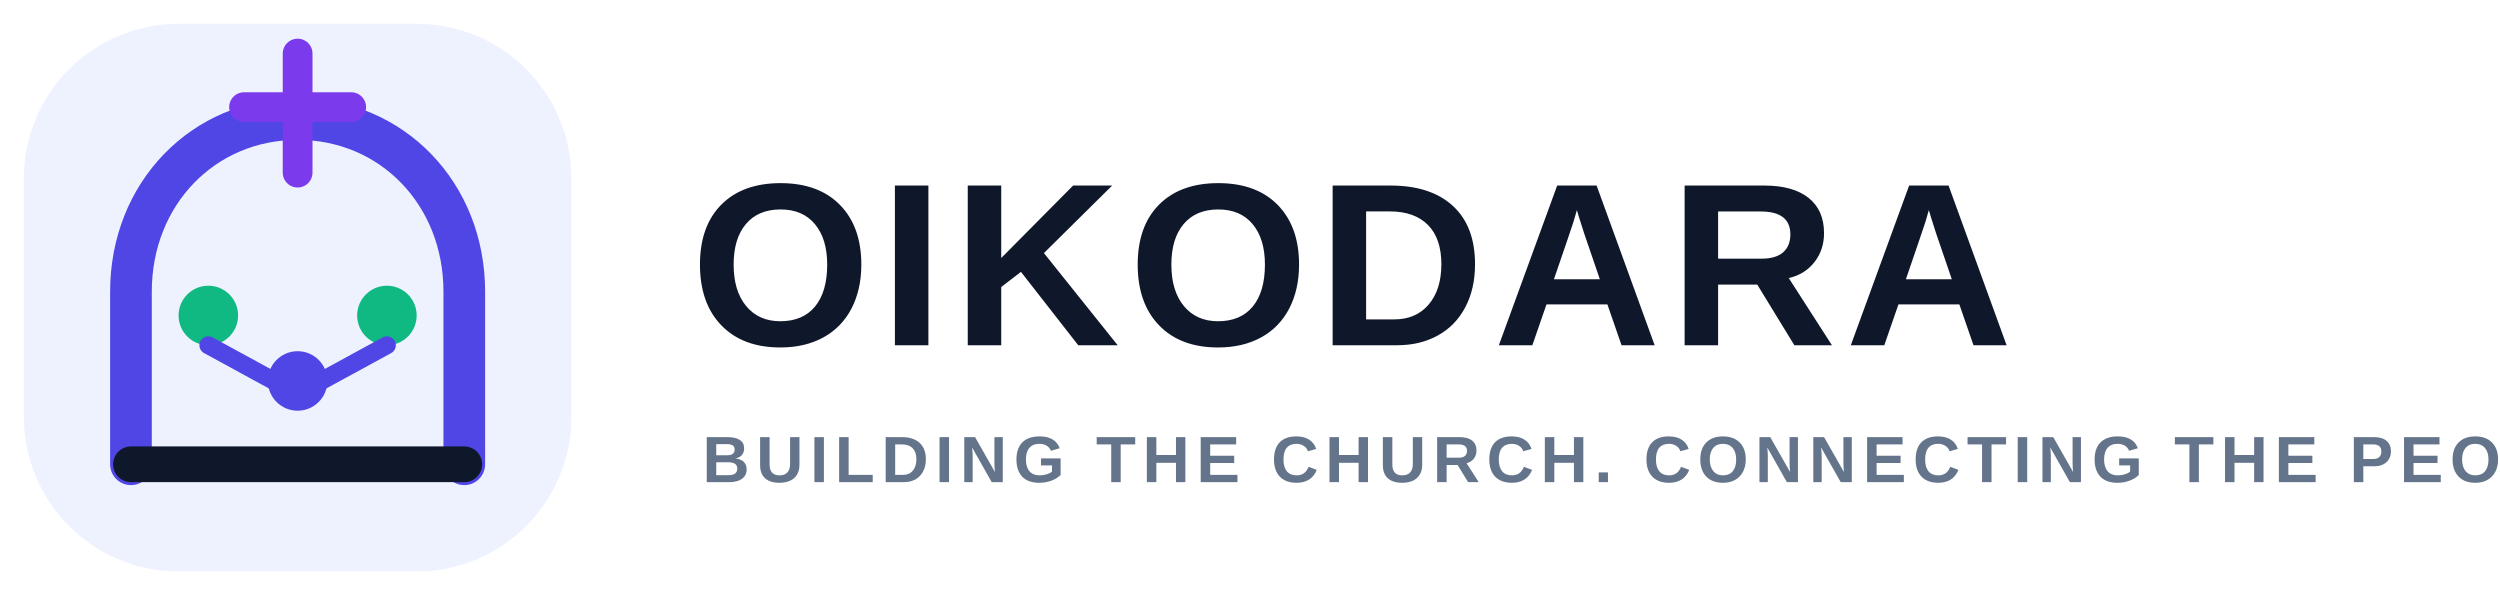
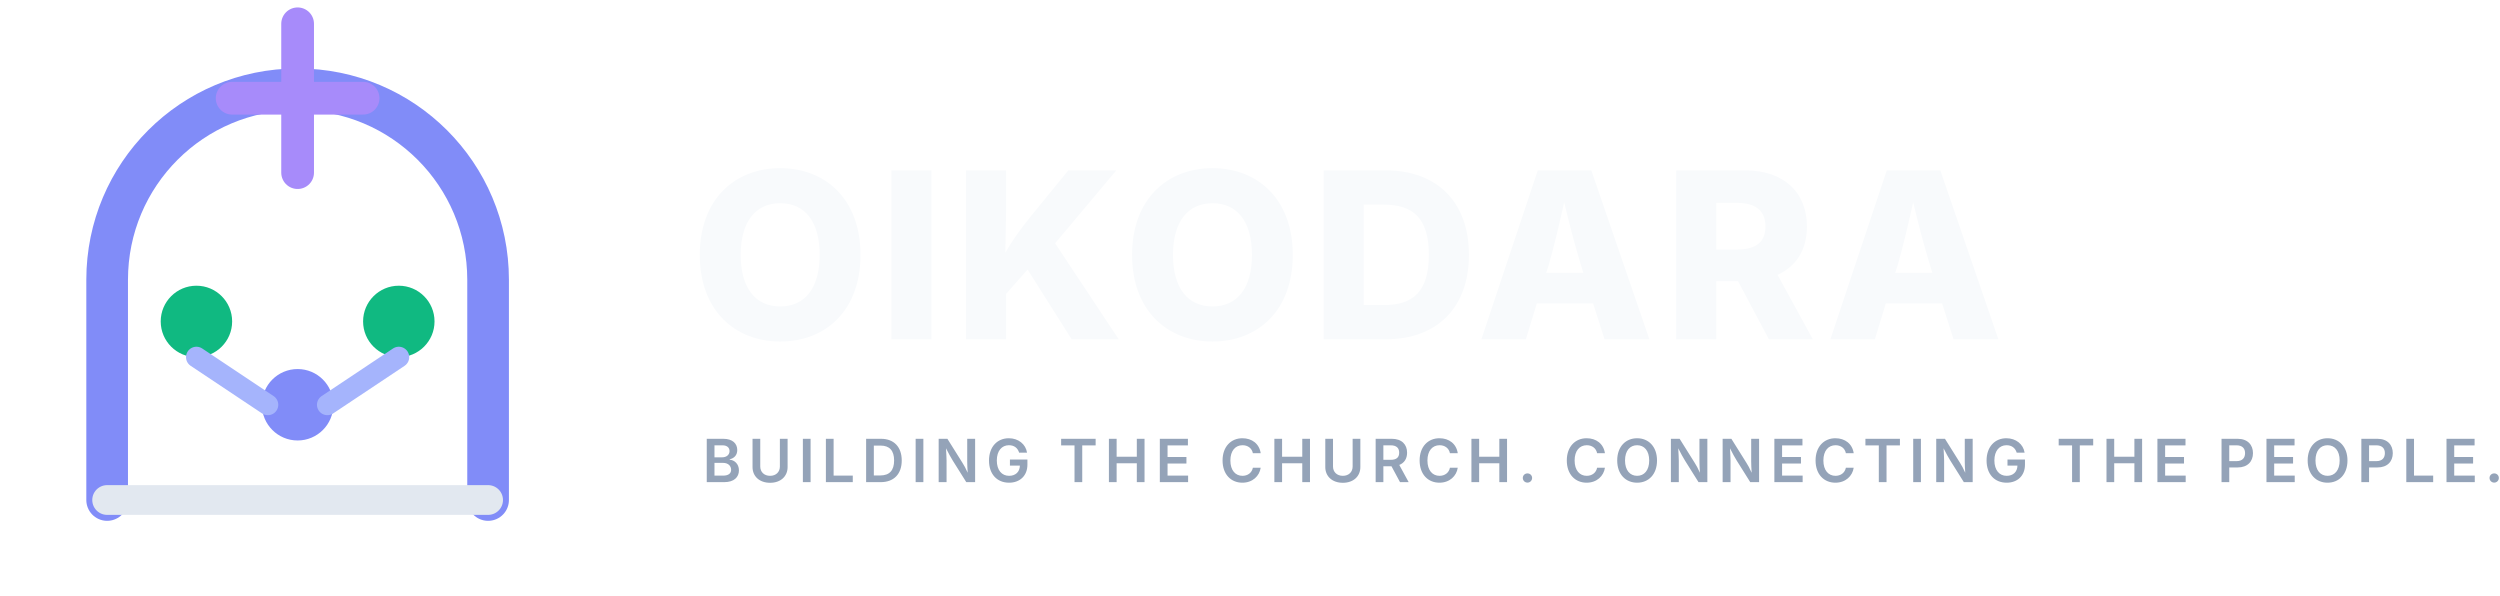
<svg xmlns="http://www.w3.org/2000/svg" width="420" height="100" viewBox="0 0 420 100" fill="none">
-   <rect x="4" y="4" width="92" height="92" rx="26" fill="#EEF2FF" />
-   <path d="M22 78V49C22 32.5 34.2 20 50 20C65.8 20 78 32.5 78 49V78" stroke="#4F46E5" stroke-width="7" stroke-linecap="round" />
-   <path d="M50 9V29M41 18H59" stroke="#7C3AED" stroke-width="5" stroke-linecap="round" />
-   <path d="M22 78H78" stroke="#0F172A" stroke-width="6" stroke-linecap="round" />
-   <circle cx="35" cy="53" r="5" fill="#10B981" />
-   <circle cx="65" cy="53" r="5" fill="#10B981" />
-   <circle cx="50" cy="64" r="5" fill="#4F46E5" />
-   <path d="M35 58L46 64M65 58L54 64" stroke="#4F46E5" stroke-width="3" stroke-linecap="round" />
-   <text x="116" y="58" font-family="Arial, Helvetica, sans-serif" font-size="39" font-weight="800" letter-spacing="1.4" fill="#0F172A">OIKODARA</text>
-   <text x="118" y="81" font-family="Arial, Helvetica, sans-serif" font-size="11" font-weight="600" letter-spacing="1.1" fill="#64748B">BUILDING THE CHURCH. CONNECTING THE PEOPLE.</text>
+   <path d="M18 84V47C18 29.3 32.3 15 50 15C67.7 15 82 29.3 82 47V84" stroke="#818CF8" stroke-width="7" stroke-linecap="round" />
+   <path d="M50 4V29M39 16.5H61" stroke="#A78BFA" stroke-width="5.5" stroke-linecap="round" />
+   <path d="M18 84H82" stroke="#E2E8F0" stroke-width="5" stroke-linecap="round" />
+   <circle cx="33" cy="54" r="6" fill="#10B981" />
+   <circle cx="67" cy="54" r="6" fill="#10B981" />
+   <circle cx="50" cy="68" r="6" fill="#818CF8" />
+   <path d="M33 60L45 68M67 60L55 68" stroke="#A5B4FC" stroke-width="3.5" stroke-linecap="round" />
+   <text x="116" y="57" font-family="Plus Jakarta Sans, Inter, sans-serif" font-size="39" font-weight="800" letter-spacing="1.4" fill="#F8FAFC">OIKODARA</text>
+   <text x="118" y="81" font-family="Plus Jakarta Sans, Inter, sans-serif" font-size="10" font-weight="600" letter-spacing="1.1" fill="#94A3B8">BUILDING THE CHURCH. CONNECTING THE PEOPLE.</text>
</svg>
